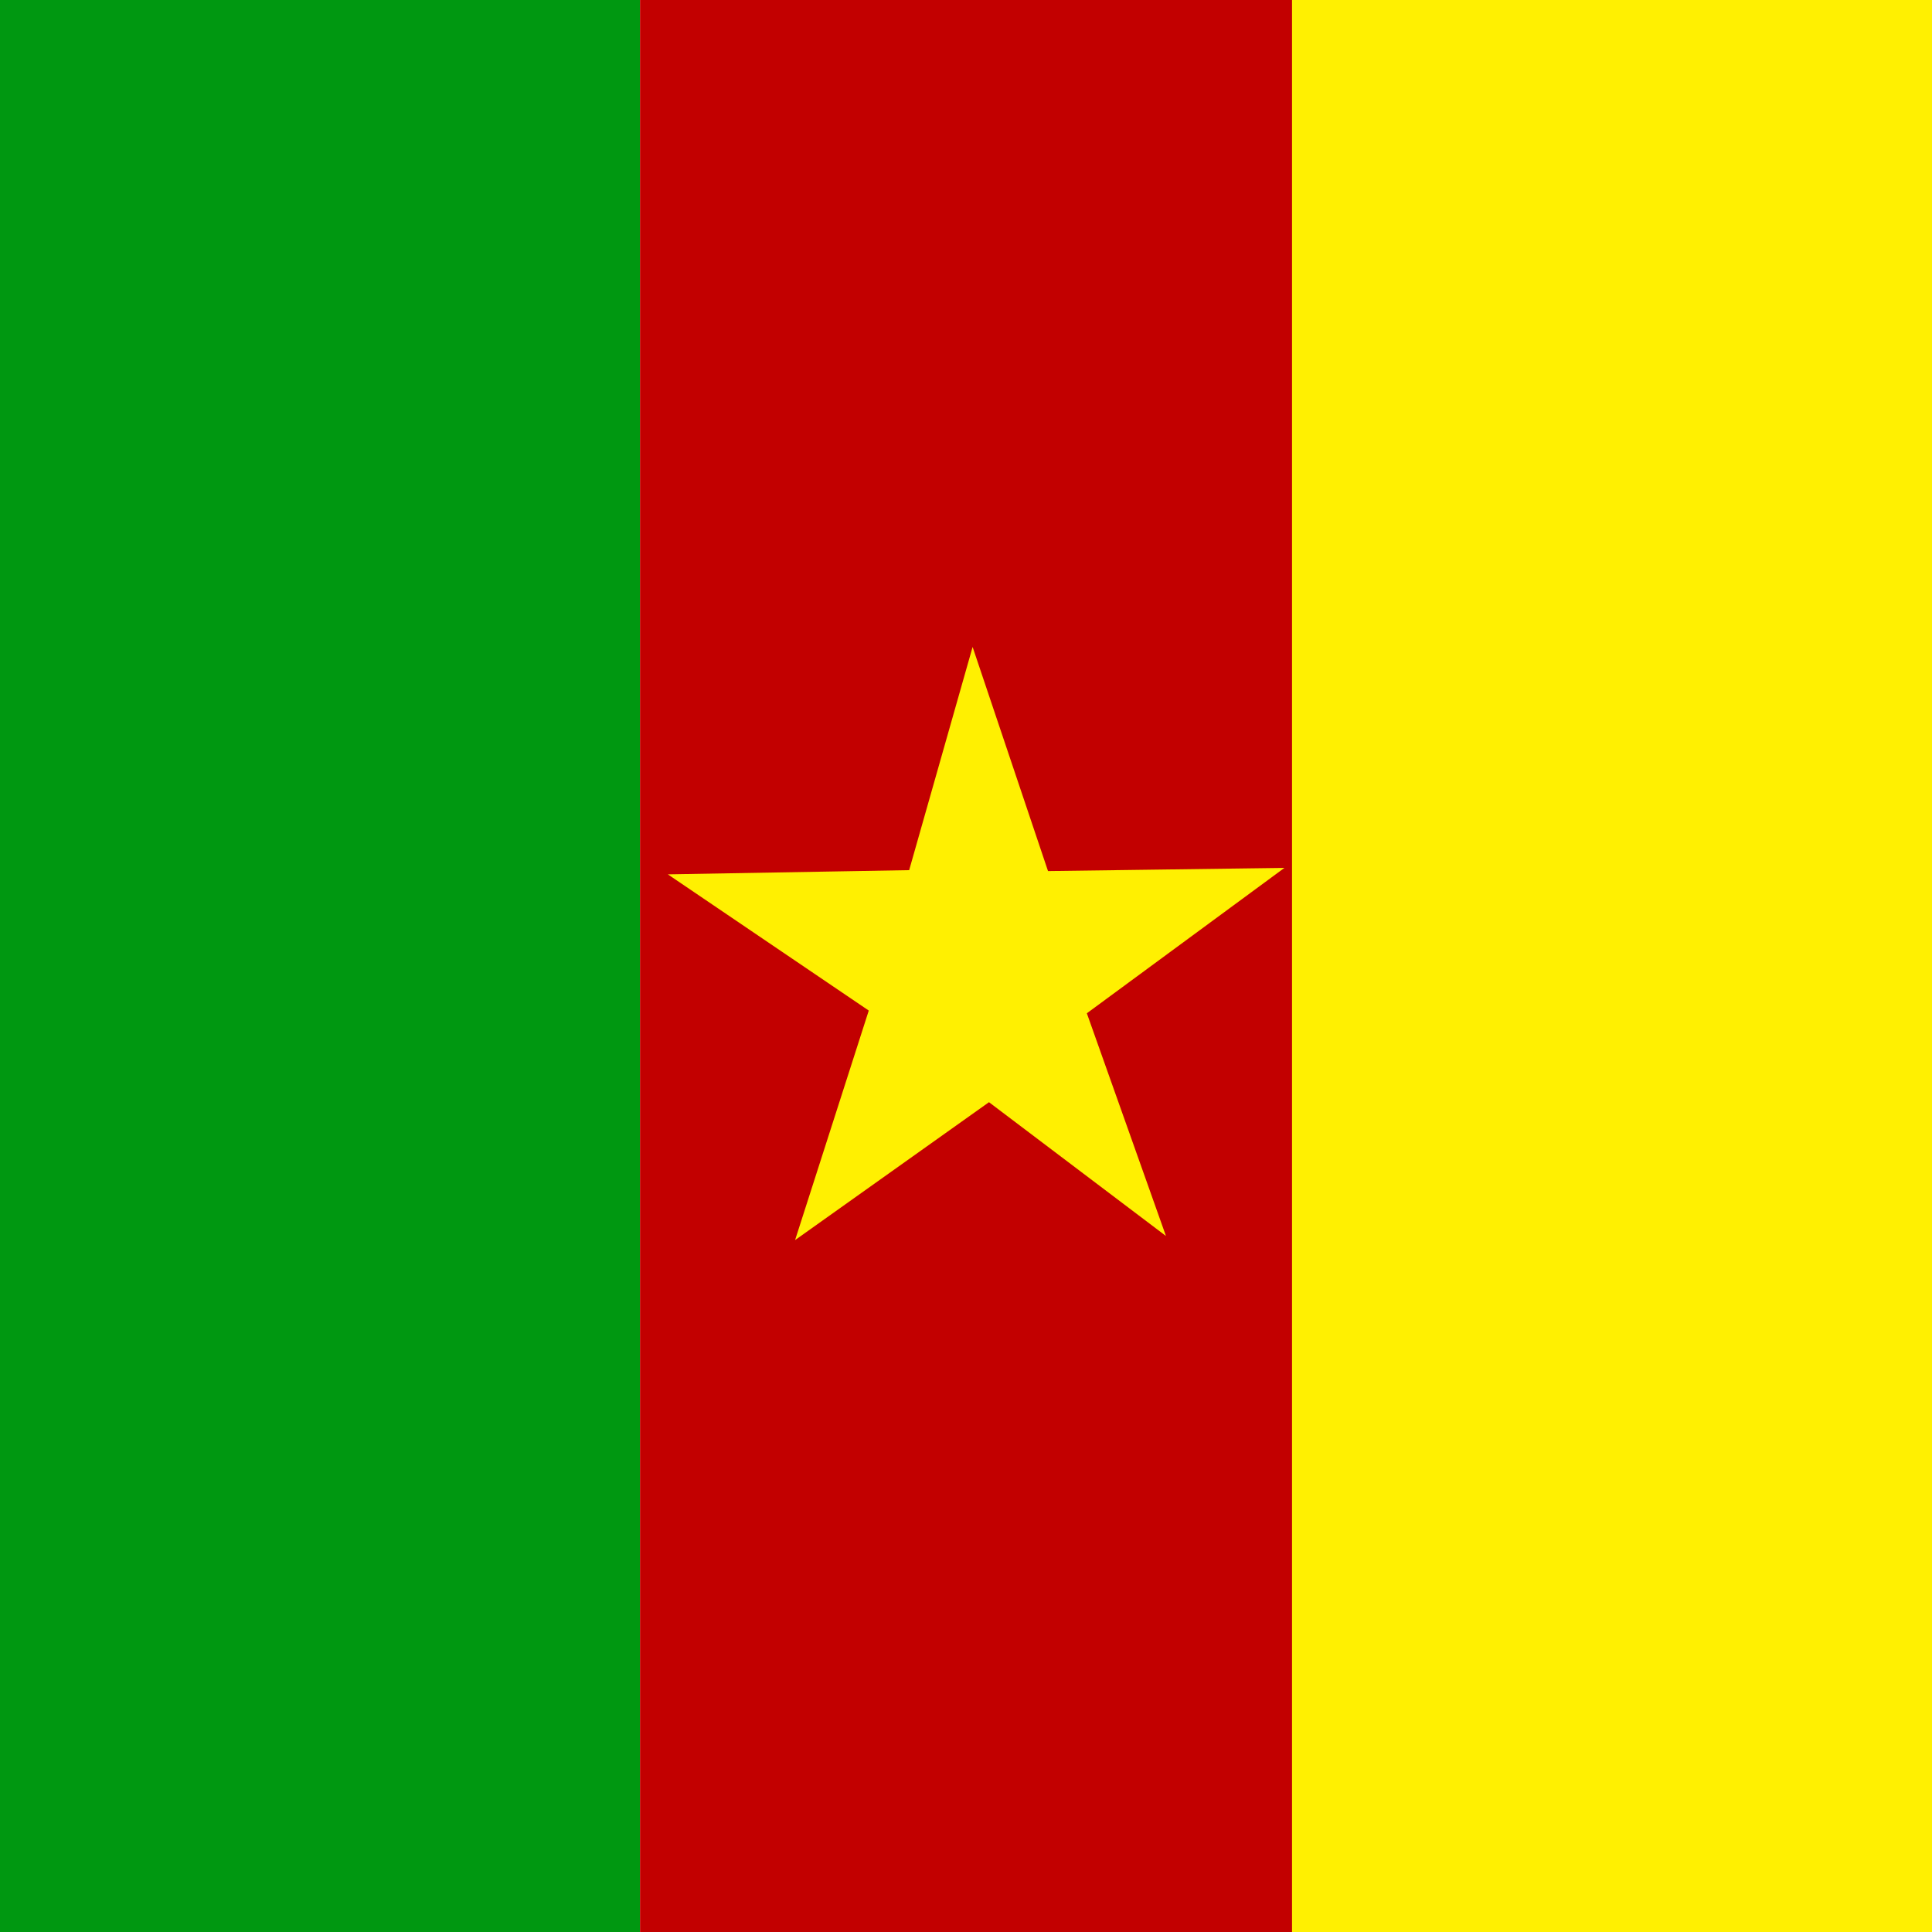
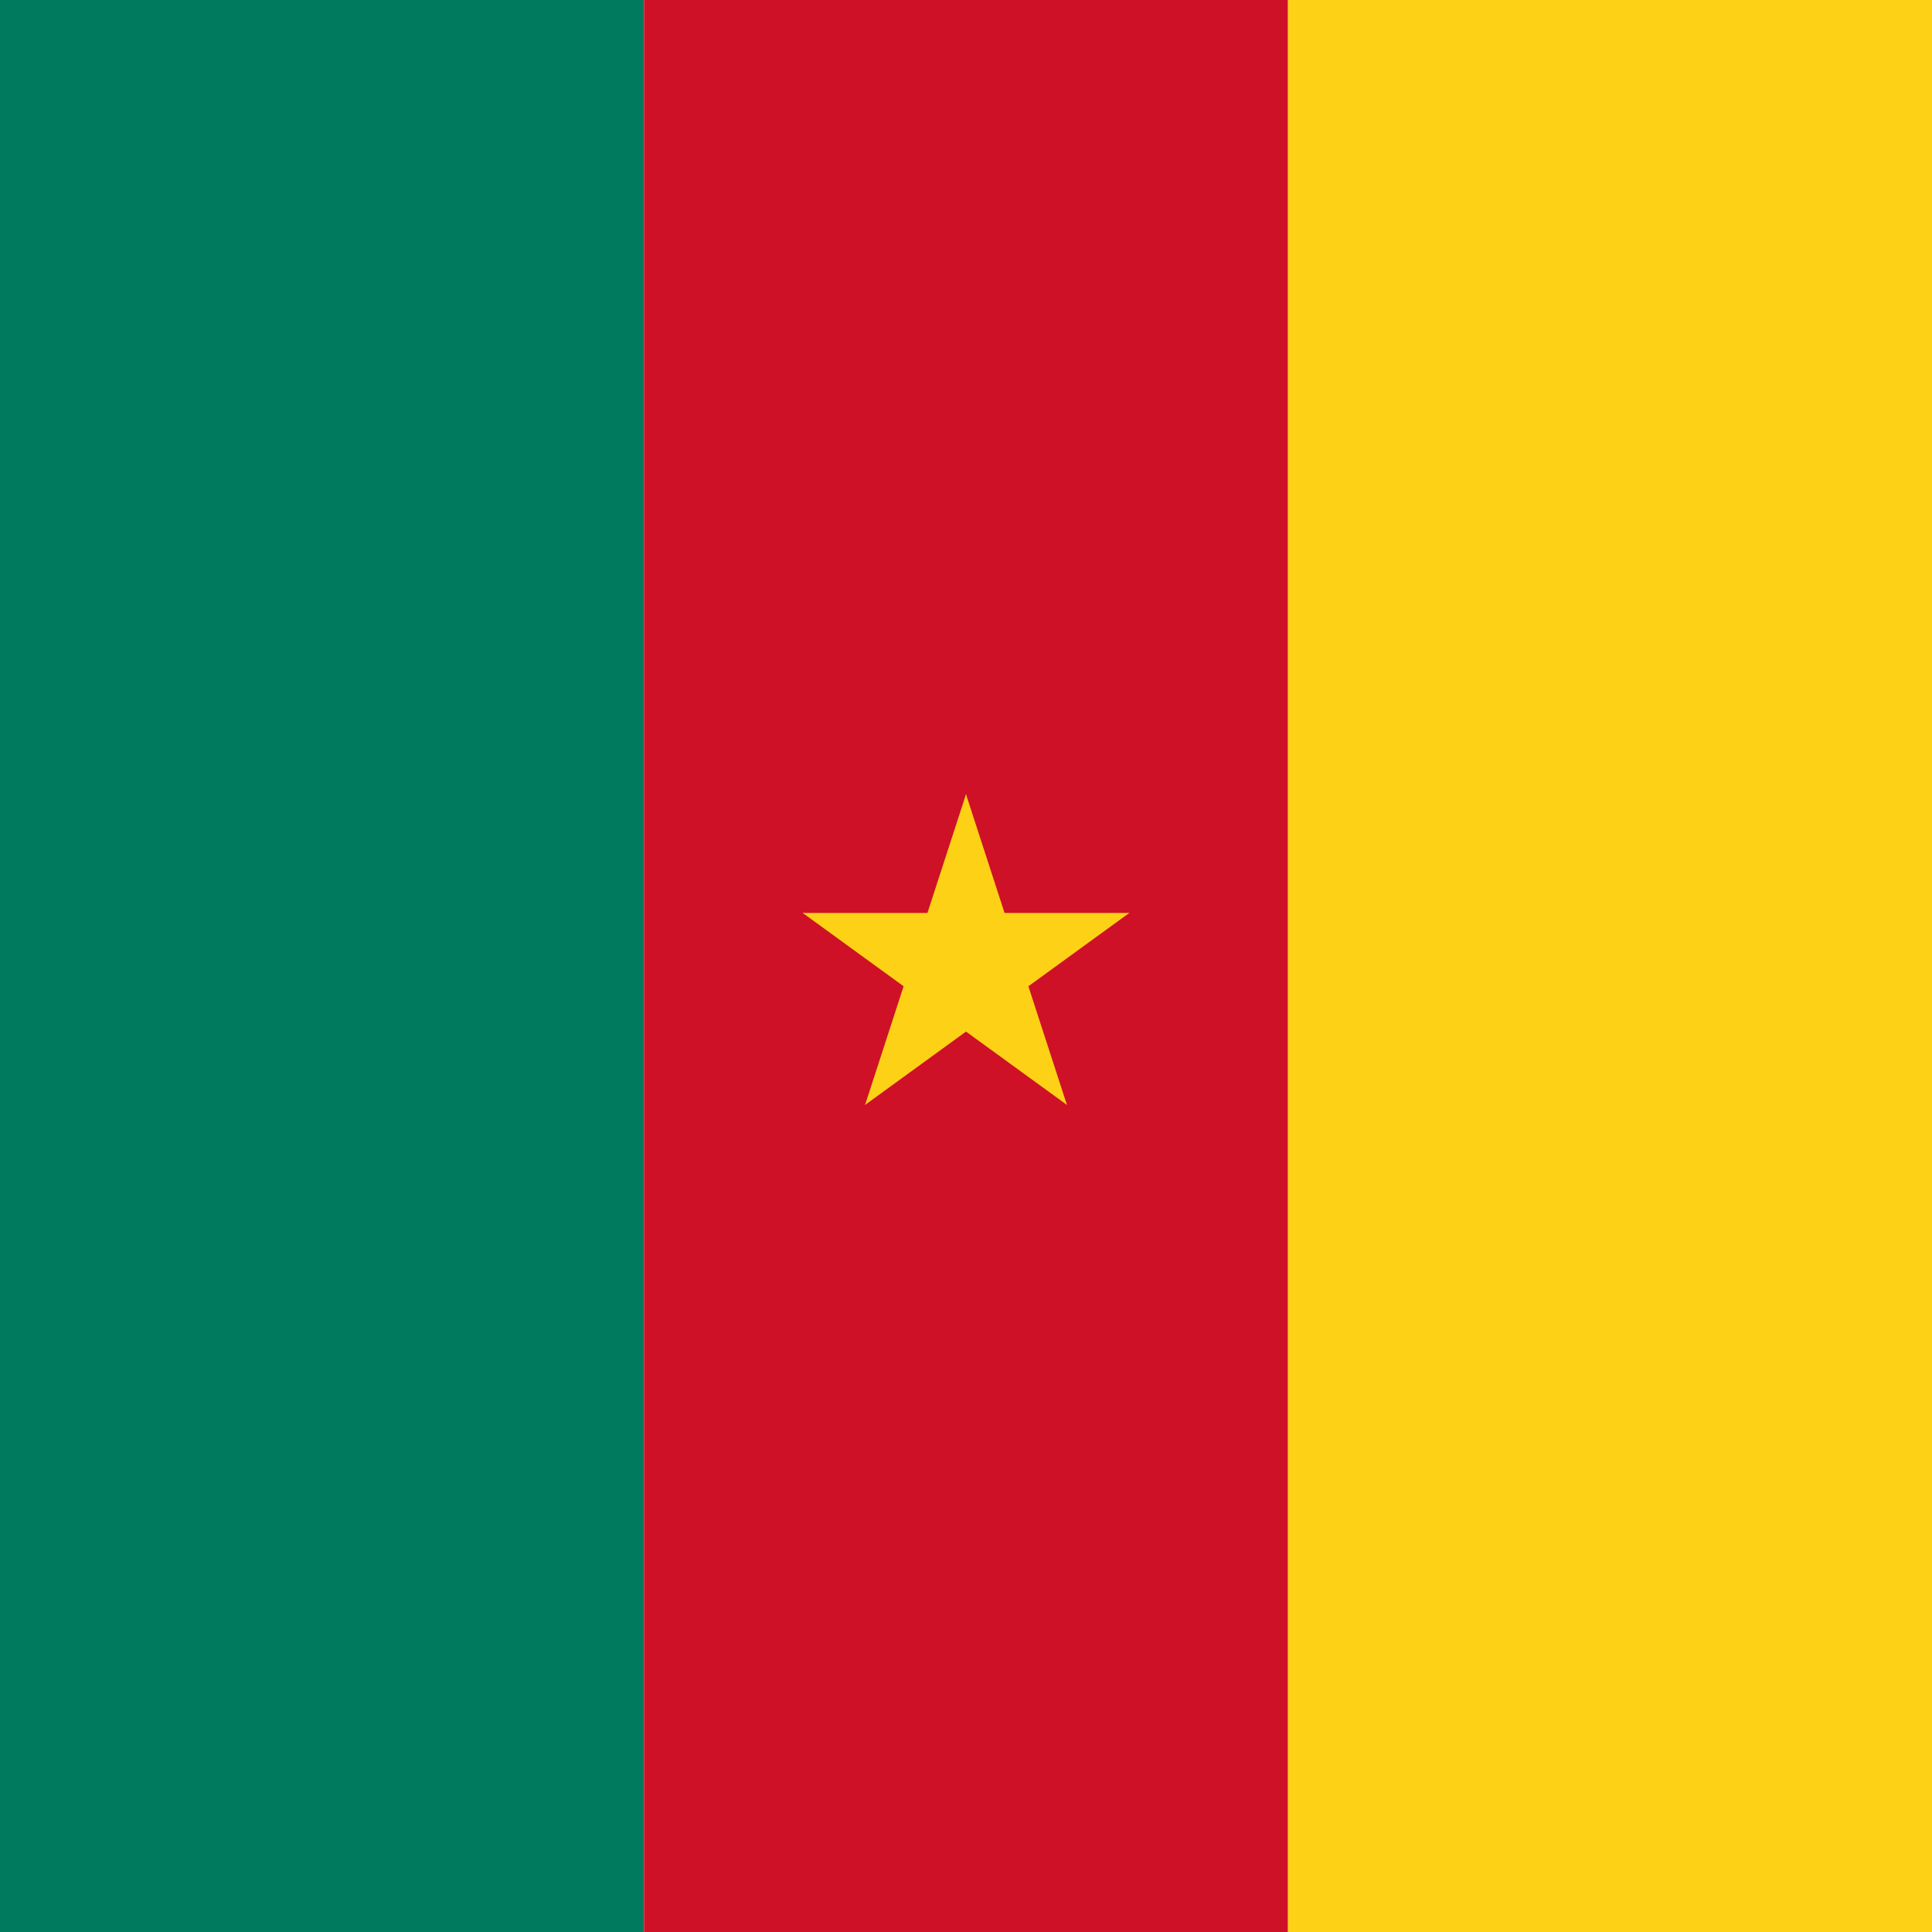
- <svg xmlns="http://www.w3.org/2000/svg" height="512" width="512">
-   <path fill-rule="evenodd" fill="#fff001" d="M341.33 0H512v512H341.33z" />
-   <path fill-rule="evenodd" fill="#009811" d="M0 0h169.61v512H0z" />
-   <path fill-rule="evenodd" fill="#c20000" d="M169.61 0H342.4v512H169.61z" />
-   <path d="M308.99 327.55l-46.9-35.456-51.386 36.542 19.528-60.826-53.25-36.098 63.956-1.115 16.813-59.148 19.982 59.392 62.655-.84-52.363 38.53z" fill="#fff001" />
+ <svg xmlns="http://www.w3.org/2000/svg" xmlns:xlink="http://www.w3.org/1999/xlink" height="512" width="512">
+   <path fill="#007a5e" d="M0 0h170.667v512H0z" />
+   <path fill="#ce1126" d="M170.667 0h170.667v512H170.667z" />
+   <path fill="#fcd116" d="M341.333 0H512v512H341.333z" />
+   <g transform="matrix(5.6889 0 0 5.6889 256 256)" fill="#fcd116">
+     <g id="b">
+       <path id="a" d="M0-8L-2.472-.392 1.332.845z" />
+       <use height="100%" width="100%" xlink:href="#a" transform="scale(-1 1)" />
+     </g>
+     <use height="100%" width="100%" xlink:href="#b" transform="rotate(72)" />
+     <use height="100%" width="100%" xlink:href="#b" transform="rotate(144)" />
+     <use height="100%" width="100%" xlink:href="#b" transform="rotate(-144)" />
+     <use height="100%" width="100%" xlink:href="#b" transform="rotate(-72)" />
+   </g>
</svg>
